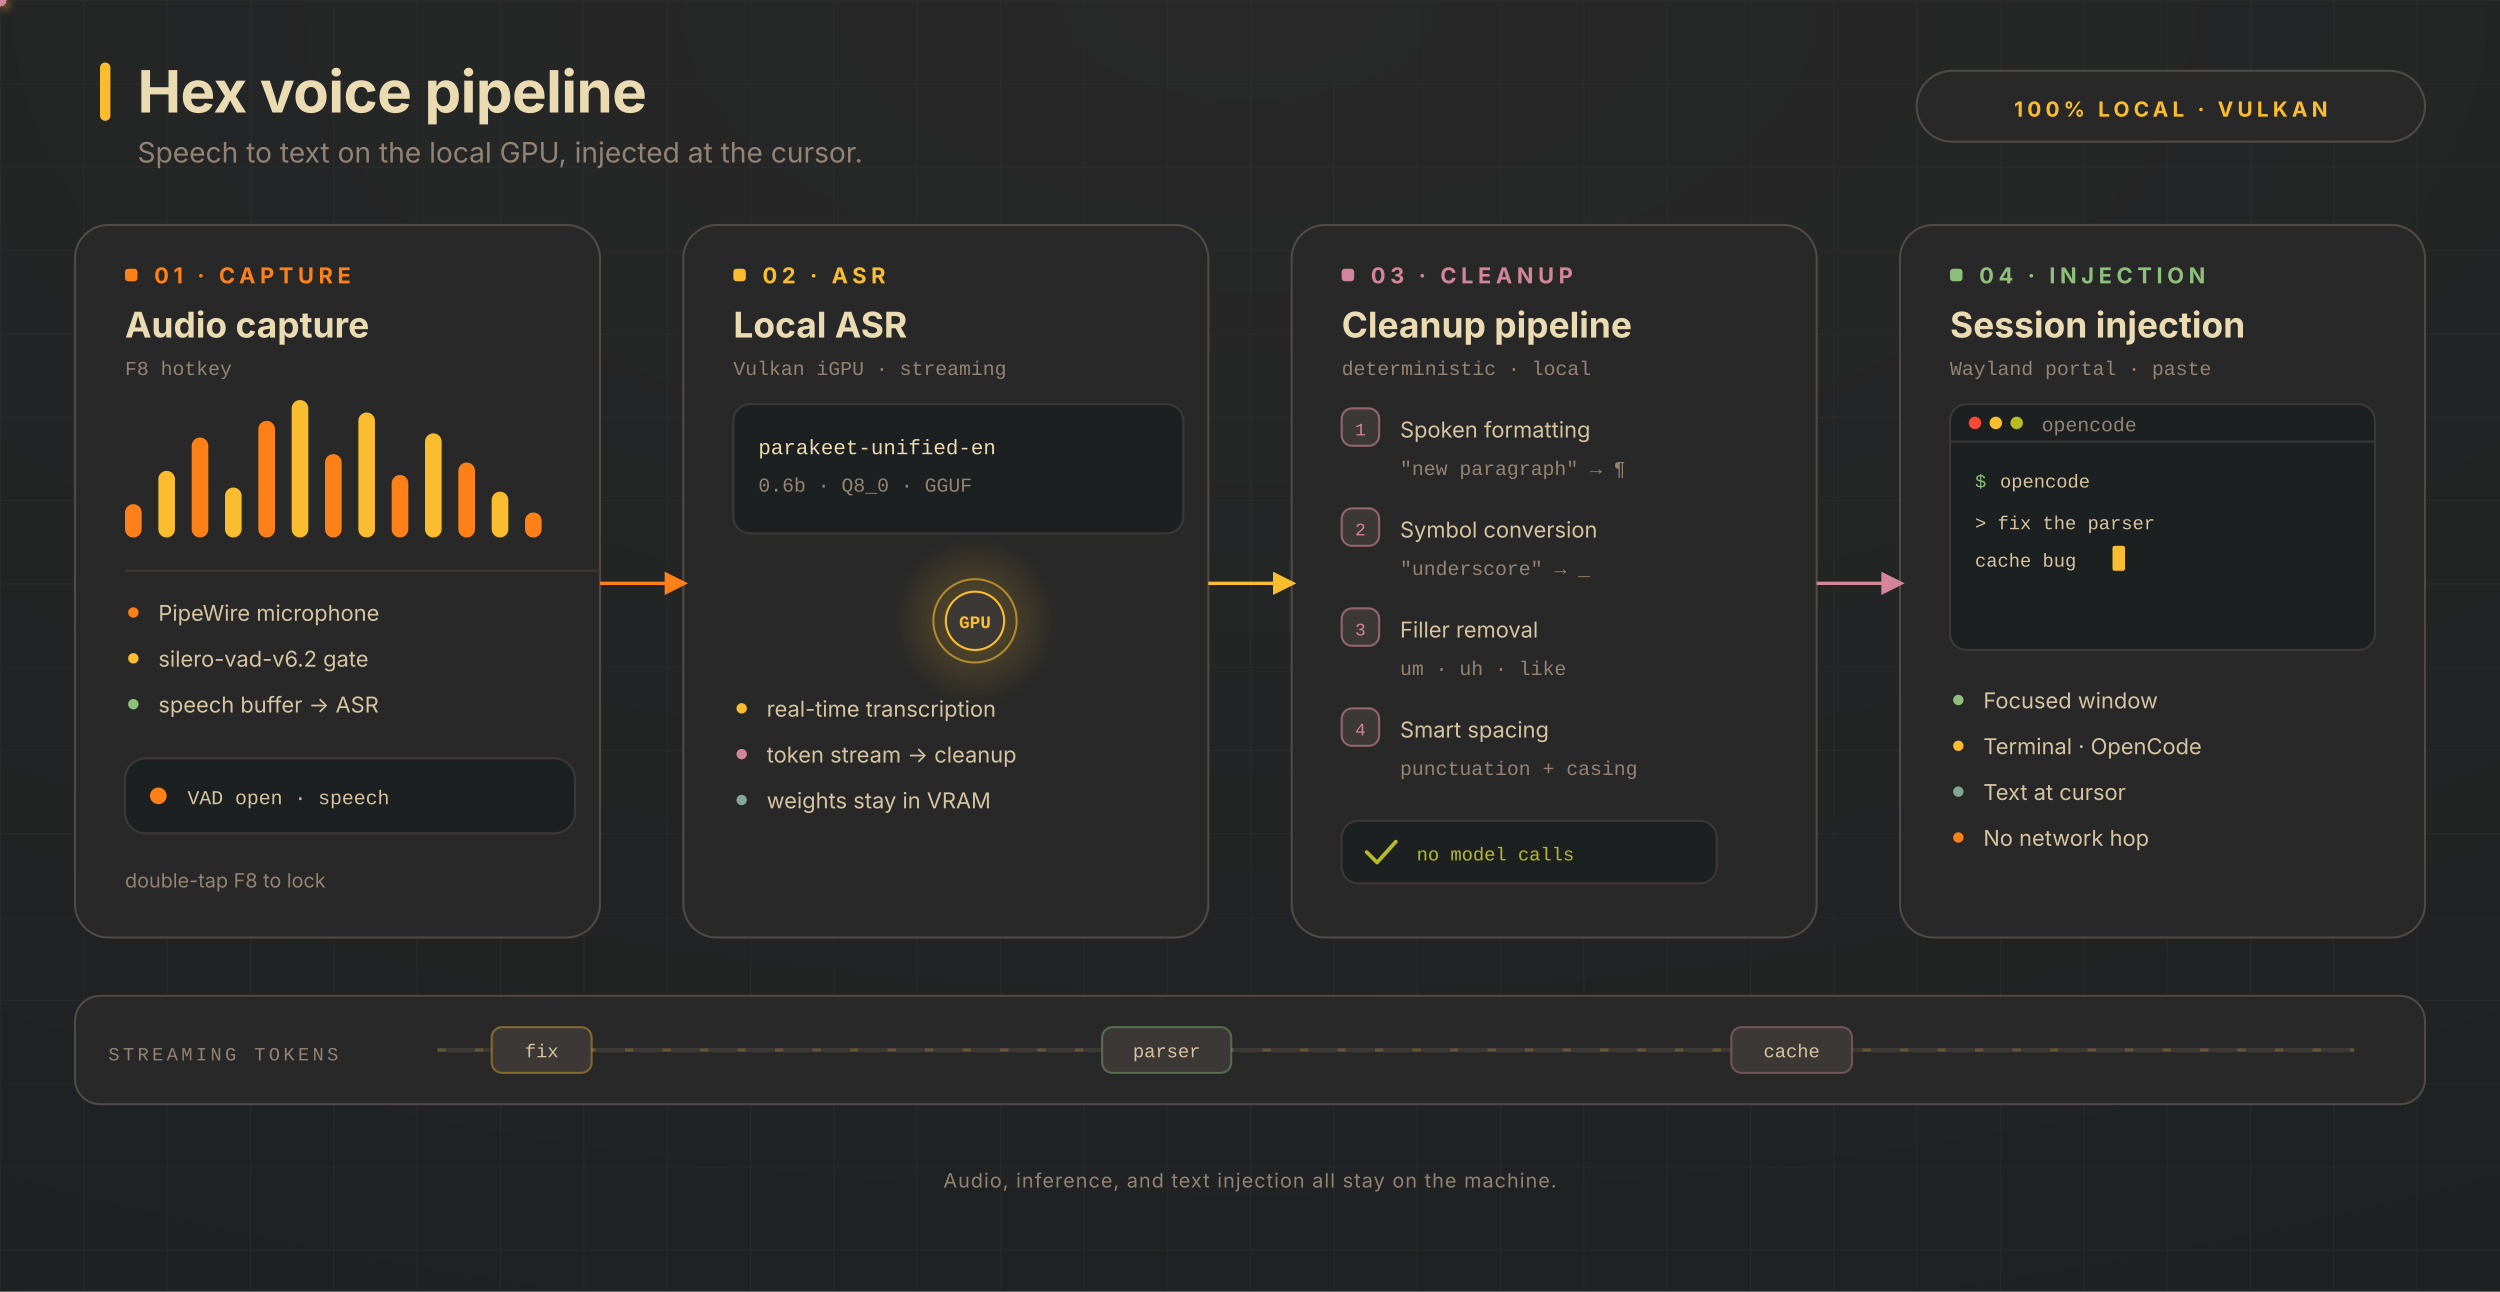
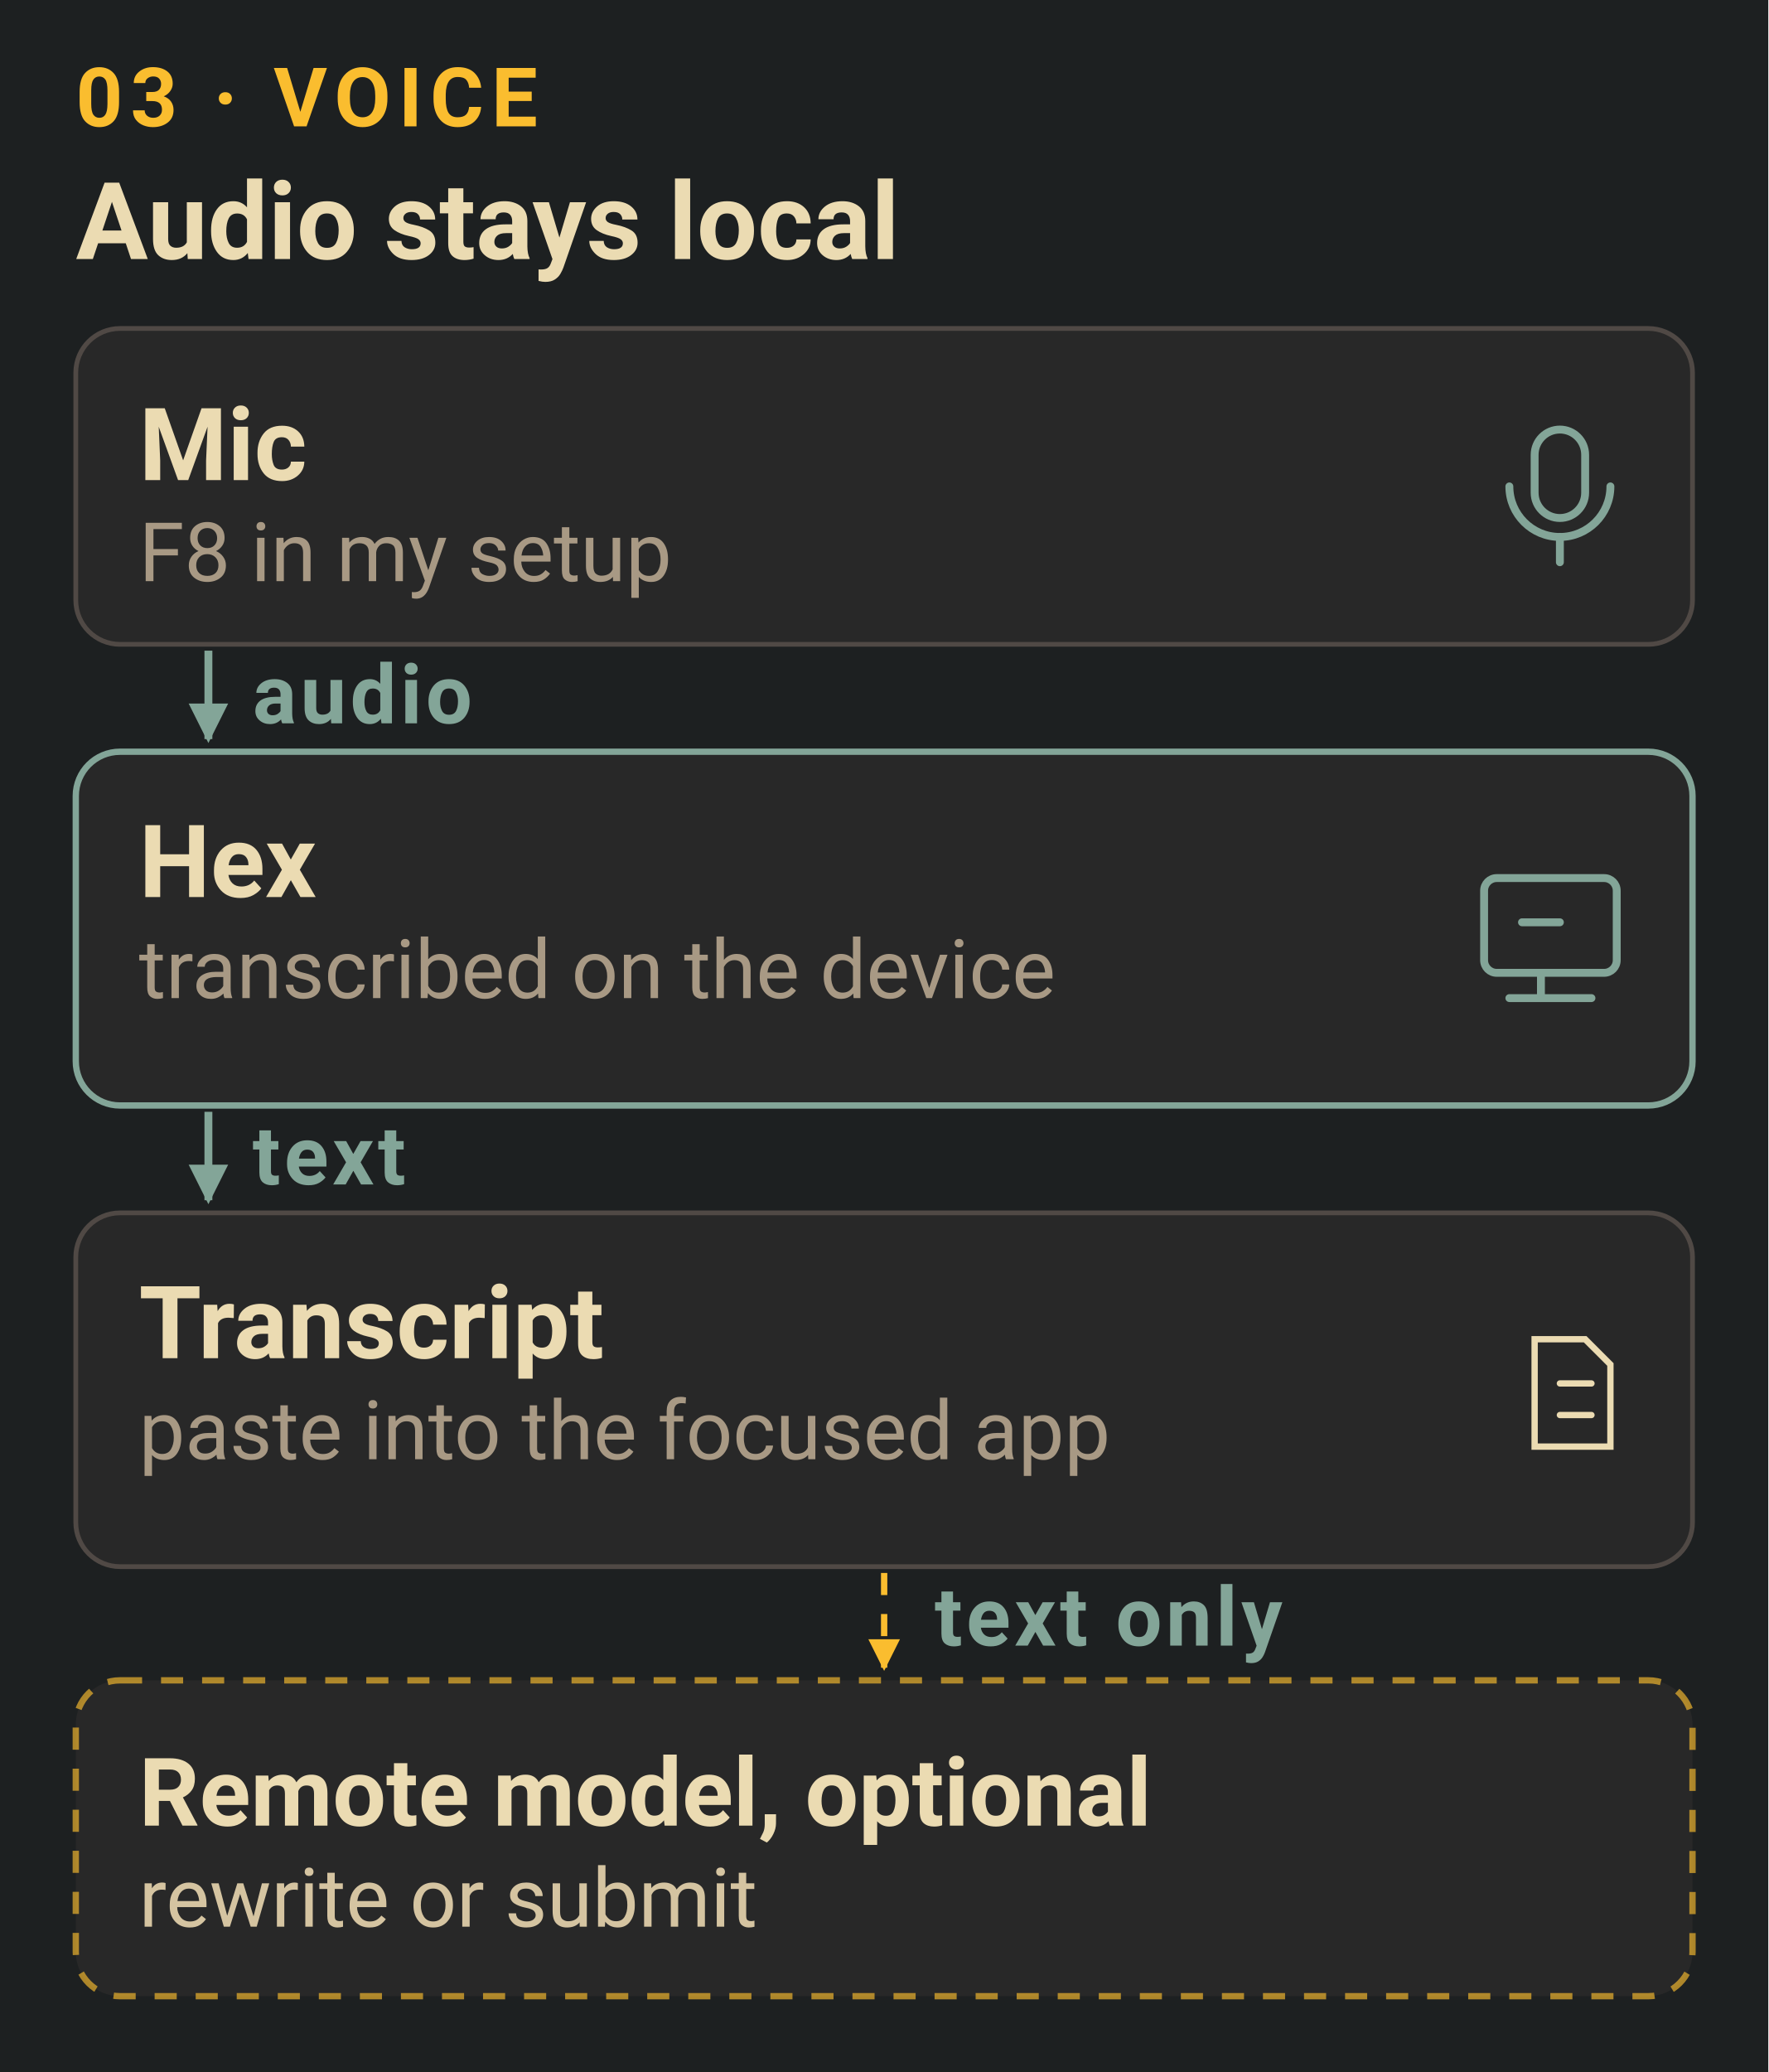
- <svg xmlns="http://www.w3.org/2000/svg" viewBox="0 0 1200 620" width="1200" height="620" role="img" aria-labelledby="hexTitle hexDesc" font-family="Inter, ui-sans-serif, system-ui, -apple-system, 'Segoe UI', sans-serif" shape-rendering="geometricPrecision">
+ <svg xmlns="http://www.w3.org/2000/svg" viewBox="0 0 560 656" width="560" height="656" role="img" aria-labelledby="bfVoiceTitle" aria-describedby="bfVoiceDesc" font-family="ui-sans-serif, system-ui, -apple-system, 'Segoe UI', Roboto, sans-serif" shape-rendering="geometricPrecision">
  <defs>
-     <radialGradient id="bgGrad3" cx="50%" cy="0%" r="120%">
-       <stop offset="0" stop-color="#282828" />
-       <stop offset="1" stop-color="#1d2021" />
-     </radialGradient>
-     <radialGradient id="gpuGlow3" cx="50%" cy="50%" r="50%">
-       <stop offset="0" stop-color="#fabd2f" stop-opacity=".5" />
-       <stop offset="1" stop-color="#fabd2f" stop-opacity="0" />
-     </radialGradient>
-     <pattern id="grid3" width="40" height="40" patternUnits="userSpaceOnUse">
-       <path d="M 40 0 L 0 0 0 40" fill="none" stroke="#3c3836" stroke-width="1" />
-     </pattern>
-     <filter id="glow3" x="-200%" y="-200%" width="400%" height="400%">
-       <feGaussianBlur stdDeviation="2.6" result="blur" />
-       <feMerge>
-         <feMergeNode in="blur" />
-         <feMergeNode in="SourceGraphic" />
-       </feMerge>
-     </filter>
-     <marker id="arrowO3" viewBox="0 0 10 10" refX="8" refY="5" markerWidth="7" markerHeight="7" orient="auto-start-reverse">
-       <path d="M 0 0 L 10 5 L 0 10 Z" fill="#fe8019" />
+     <marker id="bfVoiceAudioArrow" viewBox="0 0 10 10" refX="9" refY="5" markerWidth="5" markerHeight="5" orient="auto-start-reverse">
+       <path d="M 0 0 L 10 5 L 0 10 Z" fill="#83a598" />
    </marker>
-     <marker id="arrowY3" viewBox="0 0 10 10" refX="8" refY="5" markerWidth="7" markerHeight="7" orient="auto-start-reverse">
+     <marker id="bfVoiceRemoteArrow" viewBox="0 0 10 10" refX="9" refY="5" markerWidth="5" markerHeight="5" orient="auto-start-reverse">
      <path d="M 0 0 L 10 5 L 0 10 Z" fill="#fabd2f" />
    </marker>
-     <marker id="arrowP3" viewBox="0 0 10 10" refX="8" refY="5" markerWidth="7" markerHeight="7" orient="auto-start-reverse">
-       <path d="M 0 0 L 10 5 L 0 10 Z" fill="#d3869b" />
-     </marker>
-     <path id="c1" d="M 288 280 H 328" />
-     <path id="c2" d="M 580 280 H 620" />
-     <path id="c3" d="M 872 280 H 912" />
  </defs>
  <style>
-     .h1 { font-size: 28px; font-weight: 700; fill: #ebdbb2; letter-spacing: -.3px; }
-     .sub { font-size: 13.5px; fill: #928374; }
-     .badge-text { font-size: 10px; font-weight: 700; fill: #fabd2f; letter-spacing: 2px; }
-     .section { font-size: 10.5px; font-weight: 700; letter-spacing: 2.2px; }
-     .stage-title { font-size: 17px; font-weight: 700; fill: #ebdbb2; }
-     .body { font-size: 10.5px; fill: #d5c4a1; }
-     .muted { font-size: 9.5px; fill: #928374; }
-     .mono { font-family: 'JetBrains Mono', 'SFMono-Regular', Consolas, 'Liberation Mono', monospace; }
-     .code-sm { font-family: 'JetBrains Mono', 'SFMono-Regular', Consolas, 'Liberation Mono', monospace; font-size: 9.5px; fill: #928374; }
-     .token-text { font-family: 'JetBrains Mono', 'SFMono-Regular', Consolas, 'Liberation Mono', monospace; font-size: 9px; fill: #d5c4a1; }
-     .wbar { transform-box: fill-box; transform-origin: center bottom; animation: wave 1.1s ease-in-out infinite; }
-     .dot { transform-box: fill-box; transform-origin: center; animation: dotPulse 1.6s ease-in-out infinite; }
-     .blink { animation: blink 1.05s steps(1, end) infinite; }
-     .tokFlow { animation: tokFlow 3.8s linear infinite; }
-     .dash { stroke-dasharray: 4 14; animation: dash 1.5s linear infinite; }
-     @keyframes wave {
-       0%, 100% { transform: scaleY(.3); }
-       50% { transform: scaleY(1); }
-     }
-     @keyframes dotPulse {
-       0%, 100% { transform: scale(1); opacity: 1; }
-       50% { transform: scale(.65); opacity: .35; }
-     }
-     @keyframes blink {
-       0%, 49% { opacity: 1; }
-       50%, 100% { opacity: 0; }
-     }
-     @keyframes tokFlow {
-       from { transform: translateX(0); }
-       to { transform: translateX(260px); }
-     }
-     @keyframes dash { to { stroke-dashoffset: -36; } }
-     @media (prefers-reduced-motion: reduce) {
-       .wbar, .dot, .blink, .tokFlow, .dash { animation: none; }
-     }
+     .kicker { font-size: 26px; font-weight: 700; fill: #fabd2f; letter-spacing: 2.4px; }
+     .h1 { font-size: 34px; font-weight: 700; fill: #ebdbb2; }
+     .step { font-size: 32px; font-weight: 700; fill: #ebdbb2; }
+     .step-sub { font-size: 26px; fill: #a89984; }
+     .path { font-size: 26px; font-weight: 700; fill: #83a598; letter-spacing: 1.2px; }
+     .remote { font-size: 30px; font-weight: 700; fill: #ebdbb2; }
+     .remote-sub { font-size: 26px; fill: #d5c4a1; }
  </style>
-   <rect width="1200" height="620" fill="url(#bgGrad3)" />
-   <rect width="1200" height="620" fill="url(#grid3)" opacity=".28" />
-   <rect x="48" y="30" width="5" height="28" rx="2.5" fill="#fabd2f" />
-   <text class="h1" x="66" y="54">Hex voice pipeline</text>
-   <text class="sub" x="66" y="78">Speech to text on the local GPU, injected at the cursor.</text>
-   <rect x="920" y="34" width="244" height="34" rx="17" fill="#282828" stroke="#504945" />
-   <text class="badge-text" x="1042" y="56" text-anchor="middle">100% LOCAL · VULKAN</text>
-   <rect x="36" y="108" width="252" height="342" rx="16" fill="#282828" stroke="#504945" />
-   <rect x="60" y="129" width="6" height="6" rx="1.5" fill="#fe8019" />
-   <text class="section" x="74" y="136" fill="#fe8019">01 · CAPTURE</text>
-   <text class="stage-title" x="60" y="162">Audio capture</text>
-   <text class="code-sm" x="60" y="180">F8 hotkey</text>
-   <g fill="#fe8019">
-     <rect class="wbar" x="60" y="242" width="8" height="16" rx="4" style="animation-delay:-0.05s" />
-     <rect class="wbar" x="76" y="226" width="8" height="32" rx="4" fill="#fabd2f" style="animation-delay:-0.25s" />
-     <rect class="wbar" x="92" y="210" width="8" height="48" rx="4" style="animation-delay:-0.45s" />
-     <rect class="wbar" x="108" y="234" width="8" height="24" rx="4" fill="#fabd2f" style="animation-delay:-0.15s" />
-     <rect class="wbar" x="124" y="202" width="8" height="56" rx="4" style="animation-delay:-0.65s" />
-     <rect class="wbar" x="140" y="192" width="8" height="66" rx="4" fill="#fabd2f" style="animation-delay:-0.35s" />
-     <rect class="wbar" x="156" y="218" width="8" height="40" rx="4" style="animation-delay:-0.55s" />
-     <rect class="wbar" x="172" y="198" width="8" height="60" rx="4" fill="#fabd2f" style="animation-delay:-0.1s" />
-     <rect class="wbar" x="188" y="228" width="8" height="30" rx="4" style="animation-delay:-0.8s" />
-     <rect class="wbar" x="204" y="208" width="8" height="50" rx="4" fill="#fabd2f" style="animation-delay:-0.3s" />
-     <rect class="wbar" x="220" y="222" width="8" height="36" rx="4" style="animation-delay:-0.7s" />
-     <rect class="wbar" x="236" y="236" width="8" height="22" rx="4" fill="#fabd2f" style="animation-delay:-0.2s" />
-     <rect class="wbar" x="252" y="246" width="8" height="12" rx="4" style="animation-delay:-0.6s" />
+   <rect width="560" height="656" fill="#1d2021" />
+   <text class="kicker" x="24" y="40">03 · VOICE</text>
+   <text class="h1" x="24" y="82">Audio stays local</text>
+   <rect x="24" y="104" width="512" height="100" rx="14" fill="#282828" stroke="#504945" stroke-width="1.5" />
+   <text class="step" x="44" y="152">Mic</text>
+   <text class="step-sub" x="44" y="184">F8 in my setup</text>
+   <g fill="none" stroke="#83a598" stroke-width="2.5" stroke-linecap="round">
+     <rect x="486" y="136" width="16" height="28" rx="8" />
+     <path d="M 478 154 a 16 16 0 0 0 32 0" />
+     <path d="M 494 170 V 178" />
  </g>
-   <line x1="60" y1="274" x2="288" y2="274" stroke="#3c3836" />
-   <circle cx="64" cy="294" r="2.5" fill="#fe8019" />
-   <text class="body" x="76" y="298">PipeWire microphone</text>
-   <circle cx="64" cy="316" r="2.5" fill="#fabd2f" />
-   <text class="body" x="76" y="320">silero-vad-v6.2 gate</text>
-   <circle cx="64" cy="338" r="2.5" fill="#8ec07c" />
-   <text class="body" x="76" y="342">speech buffer → ASR</text>
-   <rect x="60" y="364" width="216" height="36" rx="10" fill="#1d2021" stroke="#3c3836" />
-   <circle class="dot" cx="76" cy="382" r="4" fill="#fe8019" />
-   <text class="mono" x="90" y="386" font-size="9.5" fill="#d5c4a1">VAD open · speech</text>
-   <text class="muted" x="60" y="426">double-tap F8 to lock</text>
-   <rect x="328" y="108" width="252" height="342" rx="16" fill="#282828" stroke="#504945" />
-   <rect x="352" y="129" width="6" height="6" rx="1.5" fill="#fabd2f" />
-   <text class="section" x="366" y="136" fill="#fabd2f">02 · ASR</text>
-   <text class="stage-title" x="352" y="162">Local ASR</text>
-   <text class="code-sm" x="352" y="180">Vulkan iGPU · streaming</text>
-   <rect x="352" y="194" width="216" height="62" rx="8" fill="#1d2021" stroke="#3c3836" />
-   <text class="mono" x="364" y="218" font-size="10" fill="#ebdbb2">parakeet-unified-en</text>
-   <text class="code-sm" x="364" y="236">0.6b · Q8_0 · GGUF</text>
-   <circle cx="468" cy="298" r="40" fill="url(#gpuGlow3)" opacity=".55" />
-   <g>
-     <circle cx="468" cy="298" r="20" fill="none" stroke="#fabd2f" stroke-opacity=".6">
-       <animate attributeName="r" values="18;34" dur="2.2s" repeatCount="indefinite" />
-       <animate attributeName="opacity" values=".6;0" dur="2.2s" repeatCount="indefinite" />
-     </circle>
-     <circle cx="468" cy="298" r="14" fill="#3c3836" stroke="#fabd2f" />
-     <text class="mono" x="468" y="301.5" font-size="8.5" font-weight="700" fill="#fabd2f" text-anchor="middle">GPU</text>
+   <path d="M 66 206 V 234" fill="none" stroke="#83a598" stroke-width="2.5" marker-end="url(#bfVoiceAudioArrow)" />
+   <text class="path" x="80" y="229">audio</text>
+   <rect x="24" y="238" width="512" height="112" rx="14" fill="#282828" stroke="#83a598" stroke-width="2" />
+   <text class="step" x="44" y="284">Hex</text>
+   <text class="step-sub" x="44" y="316">transcribed on the device</text>
+   <g fill="none" stroke="#83a598" stroke-width="2.5" stroke-linecap="round">
+     <rect x="470" y="278" width="42" height="30" rx="4" />
+     <path d="M 488 308 V 316" />
+     <path d="M 478 316 H 504" />
+     <path d="M 482 292 h 12" />
  </g>
-   <circle cx="356" cy="340" r="2.5" fill="#fabd2f" />
-   <text class="body" x="368" y="344">real-time transcription</text>
-   <circle cx="356" cy="362" r="2.5" fill="#d3869b" />
-   <text class="body" x="368" y="366">token stream → cleanup</text>
-   <circle cx="356" cy="384" r="2.5" fill="#83a598" />
-   <text class="body" x="368" y="388">weights stay in VRAM</text>
-   <rect x="620" y="108" width="252" height="342" rx="16" fill="#282828" stroke="#504945" />
-   <rect x="644" y="129" width="6" height="6" rx="1.5" fill="#d3869b" />
-   <text class="section" x="658" y="136" fill="#d3869b">03 · CLEANUP</text>
-   <text class="stage-title" x="644" y="162">Cleanup pipeline</text>
-   <text class="code-sm" x="644" y="180">deterministic · local</text>
-   <rect x="644" y="196" width="18" height="18" rx="5" fill="#3c3836" stroke="#d3869b" stroke-opacity=".6" />
-   <text class="mono" x="653" y="209" font-size="8.5" fill="#d3869b" text-anchor="middle">1</text>
-   <text class="body" x="672" y="210">Spoken formatting</text>
-   <text class="code-sm" x="672" y="228">"new paragraph" → ¶</text>
-   <rect x="644" y="244" width="18" height="18" rx="5" fill="#3c3836" stroke="#d3869b" stroke-opacity=".6" />
-   <text class="mono" x="653" y="257" font-size="8.5" fill="#d3869b" text-anchor="middle">2</text>
-   <text class="body" x="672" y="258">Symbol conversion</text>
-   <text class="code-sm" x="672" y="276">"underscore" → _</text>
-   <rect x="644" y="292" width="18" height="18" rx="5" fill="#3c3836" stroke="#d3869b" stroke-opacity=".6" />
-   <text class="mono" x="653" y="305" font-size="8.5" fill="#d3869b" text-anchor="middle">3</text>
-   <text class="body" x="672" y="306">Filler removal</text>
-   <text class="code-sm" x="672" y="324">um · uh · like</text>
-   <rect x="644" y="340" width="18" height="18" rx="5" fill="#3c3836" stroke="#d3869b" stroke-opacity=".6" />
-   <text class="mono" x="653" y="353" font-size="8.5" fill="#d3869b" text-anchor="middle">4</text>
-   <text class="body" x="672" y="354">Smart spacing</text>
-   <text class="code-sm" x="672" y="372">punctuation + casing</text>
-   <rect x="644" y="394" width="180" height="30" rx="8" fill="#1d2021" stroke="#3c3836" />
-   <path d="M 656 409 L 661 414 L 670 404" fill="none" stroke="#b8bb26" stroke-width="1.8" stroke-linecap="round" stroke-linejoin="round" />
-   <text class="mono" x="680" y="413" font-size="9" fill="#b8bb26">no model calls</text>
-   <rect x="912" y="108" width="252" height="342" rx="16" fill="#282828" stroke="#504945" />
-   <rect x="936" y="129" width="6" height="6" rx="1.5" fill="#8ec07c" />
-   <text class="section" x="950" y="136" fill="#8ec07c">04 · INJECTION</text>
-   <text class="stage-title" x="936" y="162">Session injection</text>
-   <text class="code-sm" x="936" y="180">Wayland portal · paste</text>
-   <rect x="936" y="194" width="204" height="118" rx="8" fill="#1d2021" stroke="#3c3836" />
-   <line x1="936" y1="212" x2="1140" y2="212" stroke="#3c3836" />
-   <circle cx="948" cy="203" r="3" fill="#fb4934" />
-   <circle cx="958" cy="203" r="3" fill="#fabd2f" />
-   <circle cx="968" cy="203" r="3" fill="#b8bb26" />
-   <text class="code-sm" x="980" y="207" font-size="8">opencode</text>
-   <text class="mono" x="948" y="234" font-size="9" fill="#8ec07c">$</text>
-   <text class="mono" x="960" y="234" font-size="9" fill="#d5c4a1">opencode</text>
-   <text class="mono" x="948" y="254" font-size="9" fill="#d5c4a1">&gt; fix the parser</text>
-   <text class="mono" x="948" y="272" font-size="9" fill="#d5c4a1">  cache bug</text>
-   <rect class="blink" x="1014" y="262" width="6" height="12" rx="1" fill="#fabd2f" />
-   <circle cx="940" cy="336" r="2.5" fill="#8ec07c" />
-   <text class="body" x="952" y="340">Focused window</text>
-   <circle cx="940" cy="358" r="2.5" fill="#fabd2f" />
-   <text class="body" x="952" y="362">Terminal · OpenCode</text>
-   <circle cx="940" cy="380" r="2.5" fill="#83a598" />
-   <text class="body" x="952" y="384">Text at cursor</text>
-   <circle cx="940" cy="402" r="2.5" fill="#fe8019" />
-   <text class="body" x="952" y="406">No network hop</text>
-   <path d="M 288 280 H 328" fill="none" stroke="#fe8019" stroke-width="1.6" marker-end="url(#arrowO3)" />
-   <path d="M 580 280 H 620" fill="none" stroke="#fabd2f" stroke-width="1.6" marker-end="url(#arrowY3)" />
-   <path d="M 872 280 H 912" fill="none" stroke="#d3869b" stroke-width="1.6" marker-end="url(#arrowP3)" />
-   <circle r="3" fill="#fe8019" filter="url(#glow3)">
-     <animateMotion dur="1.1s" repeatCount="indefinite" begin="0s">
-       <mpath href="#c1" />
-     </animateMotion>
-   </circle>
-   <circle r="3" fill="#fabd2f" filter="url(#glow3)">
-     <animateMotion dur="1.1s" repeatCount="indefinite" begin="-0.35s">
-       <mpath href="#c2" />
-     </animateMotion>
-   </circle>
-   <circle r="3" fill="#d3869b" filter="url(#glow3)">
-     <animateMotion dur="1.1s" repeatCount="indefinite" begin="-0.7s">
-       <mpath href="#c3" />
-     </animateMotion>
-   </circle>
-   <rect x="36" y="478" width="1128" height="52" rx="12" fill="#282828" stroke="#504945" />
-   <text class="mono" x="52" y="509" font-size="9" letter-spacing="1.6" fill="#928374">STREAMING TOKENS</text>
-   <line x1="210" y1="504" x2="1130" y2="504" stroke="#3c3836" stroke-width="2" />
-   <line x1="210" y1="504" x2="1130" y2="504" stroke="#fabd2f" stroke-width="1.5" opacity=".22" class="dash" />
-   <g transform="translate(260 504)">
-     <g class="tokFlow" style="animation-delay:-0.2s">
-       <rect x="-24" y="-11" width="48" height="22" rx="5" fill="#3c3836" stroke="#fabd2f" stroke-opacity=".4" />
-       <text class="token-text" x="0" y="3.5" text-anchor="middle">fix</text>
-     </g>
+   <path d="M 66 352 V 380" fill="none" stroke="#83a598" stroke-width="2.5" marker-end="url(#bfVoiceAudioArrow)" />
+   <text class="path" x="80" y="375">text</text>
+   <rect x="24" y="384" width="512" height="112" rx="14" fill="#282828" stroke="#504945" stroke-width="1.5" />
+   <text class="step" x="44" y="430">Transcript</text>
+   <text class="step-sub" x="44" y="462">paste into the focused app</text>
+   <g fill="none" stroke="#ebdbb2" stroke-width="2" stroke-linecap="round">
+     <path d="M 486 424 h 16 l 8 8 v 26 h -24 z" />
+     <path d="M 494 438 h 10 M 494 448 h 10" />
  </g>
-   <g transform="translate(560 504)">
-     <g class="tokFlow" style="animation-delay:-1.5s">
-       <rect x="-31" y="-11" width="62" height="22" rx="5" fill="#3c3836" stroke="#8ec07c" stroke-opacity=".4" />
-       <text class="token-text" x="0" y="3.5" text-anchor="middle">parser</text>
-     </g>
-   </g>
-   <g transform="translate(860 504)">
-     <g class="tokFlow" style="animation-delay:-2.8s">
-       <rect x="-29" y="-11" width="58" height="22" rx="5" fill="#3c3836" stroke="#d3869b" stroke-opacity=".4" />
-       <text class="token-text" x="0" y="3.5" text-anchor="middle">cache</text>
-     </g>
-   </g>
-   <text class="muted" x="600" y="570" text-anchor="middle" letter-spacing=".5">Audio, inference, and text injection all stay on the machine.</text>
+   <path d="M 280 498 V 528" fill="none" stroke="#fabd2f" stroke-width="2" stroke-dasharray="7 6" marker-end="url(#bfVoiceRemoteArrow)" />
+   <text class="path" x="296" y="521">text only</text>
+   <rect x="24" y="532" width="512" height="100" rx="14" fill="#282828" stroke="#fabd2f" stroke-width="2" stroke-dasharray="7 6" stroke-opacity=".65" />
+   <text class="remote" x="44" y="578">Remote model, optional</text>
+   <text class="remote-sub" x="44" y="610">rewrite or submit</text>
</svg>
